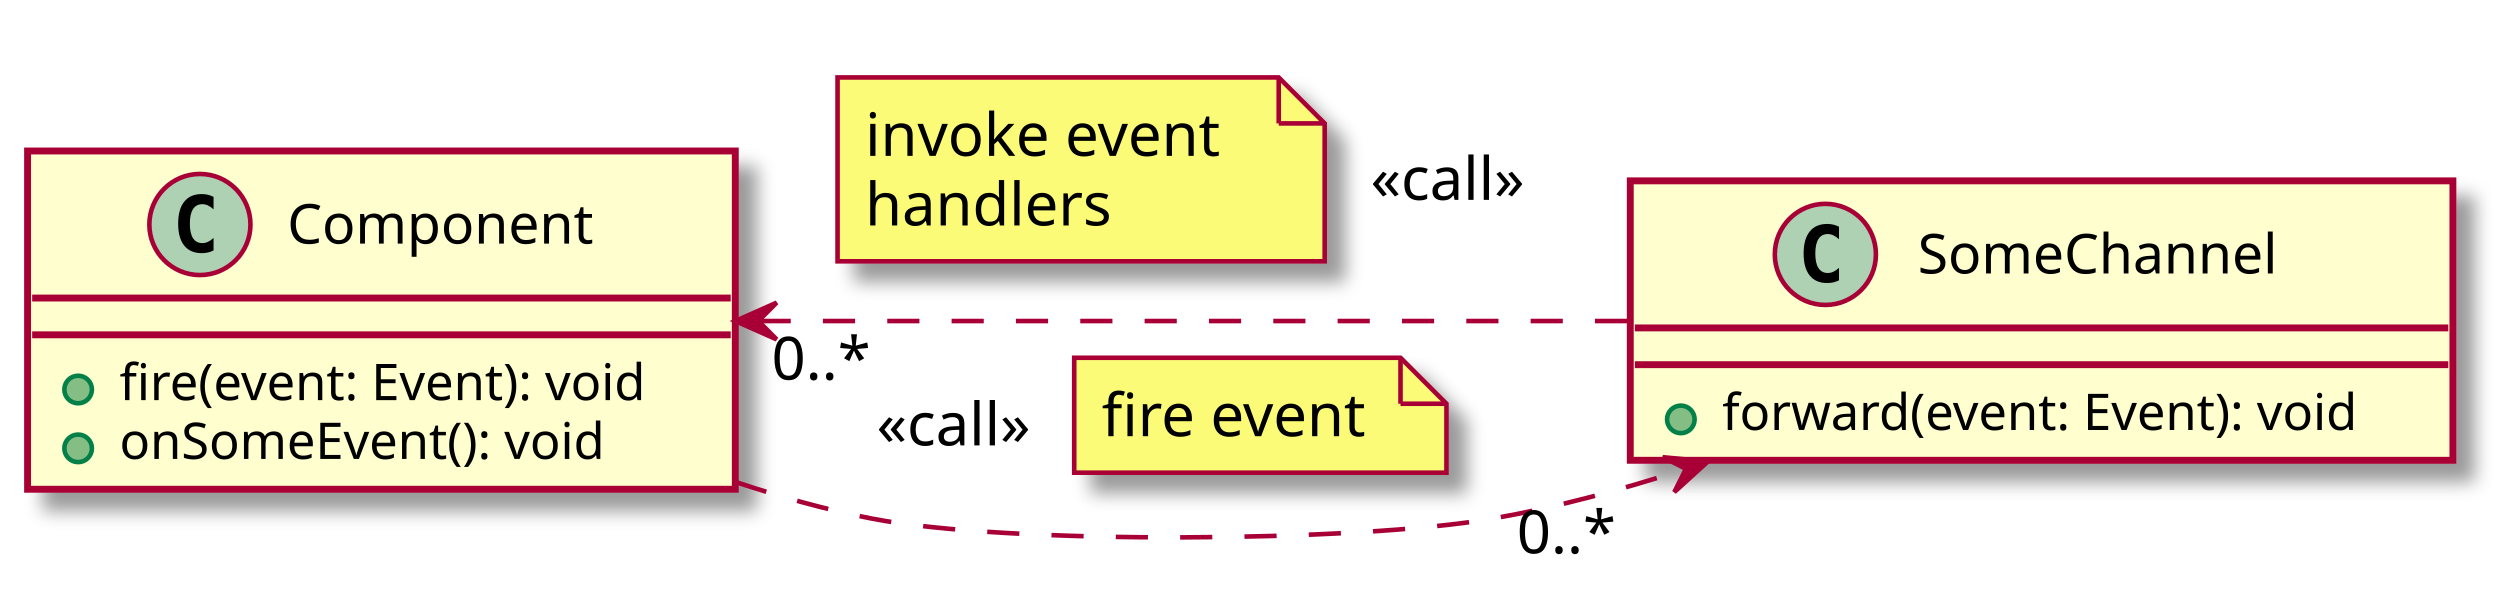
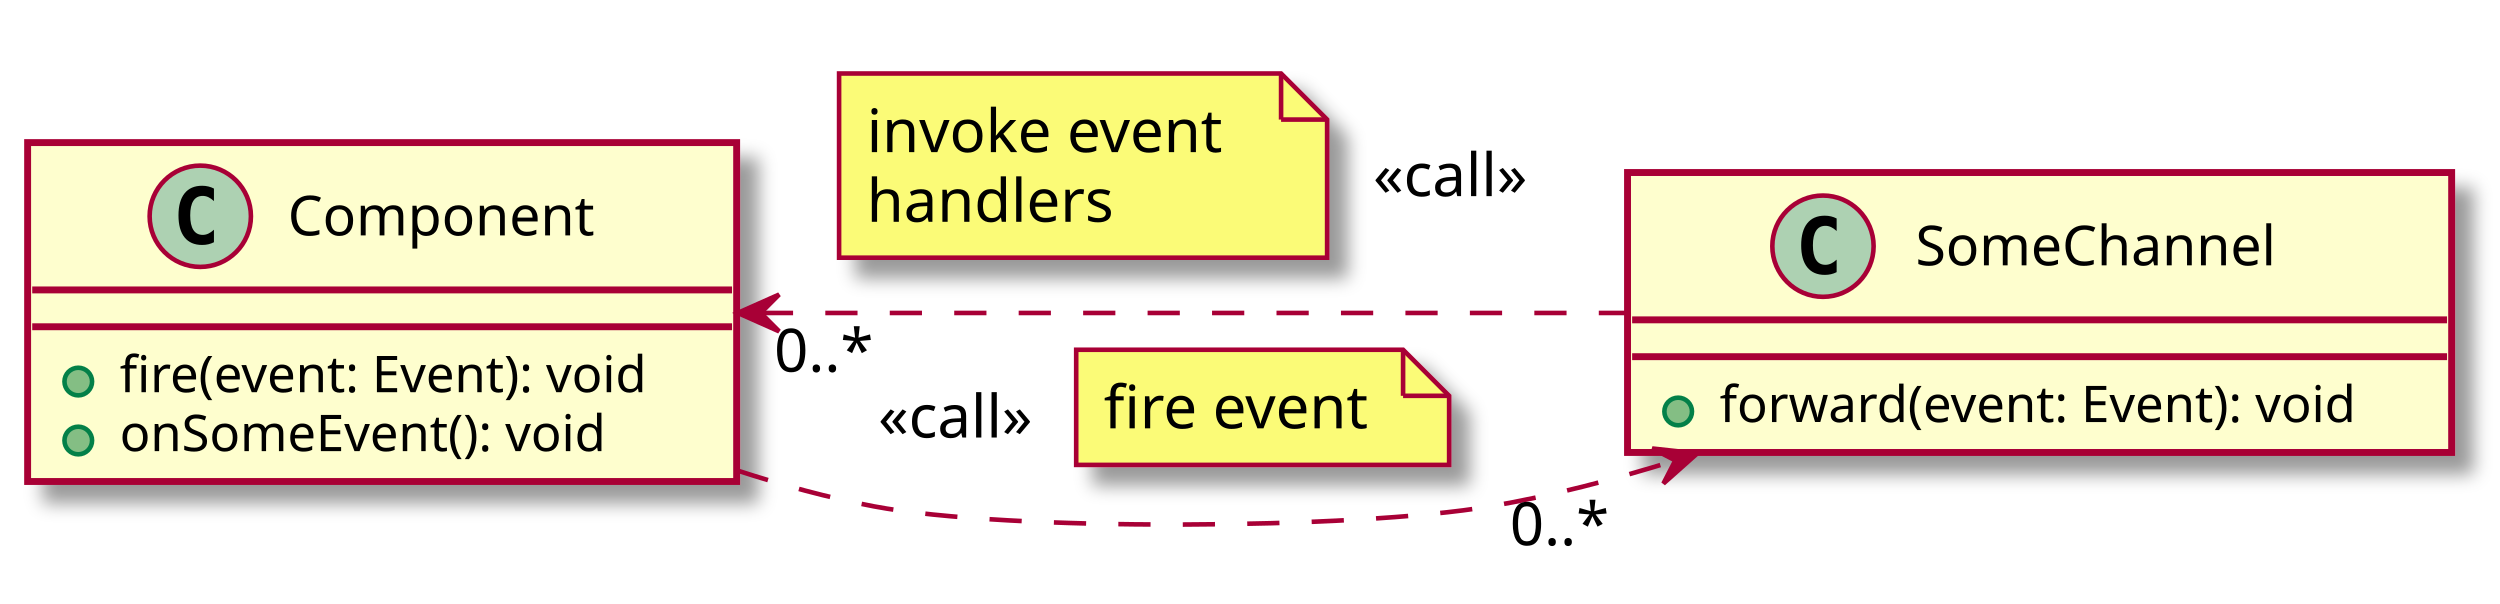
- <svg xmlns="http://www.w3.org/2000/svg" contentScriptType="application/ecmascript" contentStyleType="text/css" height="133px" preserveAspectRatio="none" style="width:544px;height:133px;" version="1.1" viewBox="0 0 544 133" width="544px" zoomAndPan="magnify">
+ <svg xmlns="http://www.w3.org/2000/svg" contentScriptType="application/ecmascript" contentStyleType="text/css" height="131px" preserveAspectRatio="none" style="width:543px;height:131px;" version="1.1" viewBox="0 0 543 131" width="543px" zoomAndPan="magnify">
  <defs>
    <filter height="300%" id="f15vj1q8d3jtbw" width="300%" x="-1" y="-1">
      <feGaussianBlur result="blurOut" stdDeviation="2.0" />
      <feColorMatrix in="blurOut" result="blurOut2" type="matrix" values="0 0 0 0 0 0 0 0 0 0 0 0 0 0 0 0 0 0 .4 0" />
      <feOffset dx="4.0" dy="4.0" in="blurOut2" result="blurOut3" />
      <feBlend in="SourceGraphic" in2="blurOut3" mode="normal" />
    </filter>
  </defs>
  <g>
-     <rect fill="#FEFECE" filter="url(#f15vj1q8d3jtbw)" height="73.609" id="Component" style="stroke: #A80036; stroke-width: 1.5;" width="154" x="6" y="32.854" />
-     <ellipse cx="43.5" cy="48.854" fill="#ADD1B2" rx="11" ry="11" style="stroke: #A80036; stroke-width: 1.0;" />
-     <path d="M46.469,54.495 Q45.891,54.792 45.25,54.94 Q44.609,55.089 43.906,55.089 Q41.406,55.089 40.086,53.44 Q38.766,51.792 38.766,48.667 Q38.766,45.542 40.086,43.886 Q41.406,42.229 43.906,42.229 Q44.609,42.229 45.258,42.386 Q45.906,42.542 46.469,42.839 L46.469,45.557 Q45.844,44.979 45.25,44.706 Q44.656,44.432 44.031,44.432 Q42.688,44.432 42,45.503 Q41.312,46.573 41.312,48.667 Q41.312,50.761 42,51.831 Q42.688,52.901 44.031,52.901 Q44.656,52.901 45.25,52.628 Q45.844,52.354 46.469,51.776 L46.469,54.495 Z " />
-     <text fill="#000000" font-family="sans-serif" font-size="12" lengthAdjust="spacingAndGlyphs" textLength="72" x="62.5" y="53.008">Component</text>
-     <line style="stroke: #A80036; stroke-width: 1.5;" x1="7" x2="159" y1="64.854" y2="64.854" />
-     <line style="stroke: #A80036; stroke-width: 1.5;" x1="7" x2="159" y1="72.854" y2="72.854" />
-     <ellipse cx="17" cy="84.757" fill="#84BE84" rx="3" ry="3" style="stroke: #038048; stroke-width: 1.0;" />
-     <text fill="#000000" font-family="sans-serif" font-size="11" lengthAdjust="spacingAndGlyphs" textLength="128" x="26" y="87.065">fire(event: Event): void</text>
-     <ellipse cx="17" cy="97.561" fill="#84BE84" rx="3" ry="3" style="stroke: #038048; stroke-width: 1.0;" />
-     <text fill="#000000" font-family="sans-serif" font-size="11" lengthAdjust="spacingAndGlyphs" textLength="117" x="26" y="99.869">onSomeEvent(): void</text>
-     <rect fill="#FEFECE" filter="url(#f15vj1q8d3jtbw)" height="60.805" id="SomeChannel" style="stroke: #A80036; stroke-width: 1.5;" width="179" x="354.75" y="39.354" />
-     <ellipse cx="397.2" cy="55.354" fill="#ADD1B2" rx="11" ry="11" style="stroke: #A80036; stroke-width: 1.0;" />
-     <path d="M400.169,60.995 Q399.591,61.292 398.95,61.44 Q398.309,61.589 397.606,61.589 Q395.106,61.589 393.786,59.94 Q392.466,58.292 392.466,55.167 Q392.466,52.042 393.786,50.386 Q395.106,48.729 397.606,48.729 Q398.309,48.729 398.958,48.886 Q399.606,49.042 400.169,49.339 L400.169,52.057 Q399.544,51.479 398.95,51.206 Q398.356,50.932 397.731,50.932 Q396.387,50.932 395.7,52.003 Q395.012,53.073 395.012,55.167 Q395.012,57.261 395.7,58.331 Q396.387,59.401 397.731,59.401 Q398.356,59.401 398.95,59.128 Q399.544,58.854 400.169,58.276 L400.169,60.995 Z " />
-     <text fill="#000000" font-family="sans-serif" font-size="12" lengthAdjust="spacingAndGlyphs" textLength="86" x="417.3" y="59.508">SomeChannel</text>
-     <line style="stroke: #A80036; stroke-width: 1.5;" x1="355.75" x2="532.75" y1="71.354" y2="71.354" />
-     <line style="stroke: #A80036; stroke-width: 1.5;" x1="355.75" x2="532.75" y1="79.354" y2="79.354" />
-     <ellipse cx="365.75" cy="91.257" fill="#84BE84" rx="3" ry="3" style="stroke: #038048; stroke-width: 1.0;" />
-     <text fill="#000000" font-family="sans-serif" font-size="11" lengthAdjust="spacingAndGlyphs" textLength="153" x="374.75" y="93.565">forward(event: Event): void</text>
-     <path d="M160.072,104.881 C169.894,108.154 179.943,110.953 189.75,112.854 C219.202,118.563 295.198,118.019 324.75,112.854 C338.555,110.441 352.871,106.568 366.589,102.11 " fill="none" id="Component-SomeChannel" style="stroke: #A80036; stroke-width: 1.0; stroke-dasharray: 7.0,7.0;" />
-     <polygon fill="#A80036" points="371.614,100.443,361.812,99.481,366.868,102.018,364.331,107.074,371.614,100.443" style="stroke: #A80036; stroke-width: 1.0;" />
-     <text fill="#000000" font-family="sans-serif" font-size="13" lengthAdjust="spacingAndGlyphs" textLength="37" x="190.75" y="96.921">«call»</text>
-     <polygon fill="#FBFB77" filter="url(#f15vj1q8d3jtbw)" points="233.75,77.854,233.75,102.854,314.75,102.854,314.75,87.854,304.75,77.854,233.75,77.854" style="stroke: #A80036; stroke-width: 1.0;" />
-     <line style="stroke: #A80036; stroke-width: 1.0;" x1="304.75" x2="304.75" y1="77.854" y2="87.854" />
-     <line style="stroke: #A80036; stroke-width: 1.0;" x1="314.75" x2="304.75" y1="87.854" y2="87.854" />
-     <text fill="#000000" font-family="sans-serif" font-size="13" lengthAdjust="spacingAndGlyphs" textLength="60" x="239.75" y="94.921">fire event</text>
-     <text fill="#000000" font-family="sans-serif" font-size="13" lengthAdjust="spacingAndGlyphs" textLength="23" x="330.055" y="120.4">0..*</text>
-     <path d="M165.067,69.854 C221.597,69.854 296.684,69.854 354.71,69.854 " fill="none" id="Component-SomeChannel" style="stroke: #A80036; stroke-width: 1.0; stroke-dasharray: 7.0,7.0;" />
-     <polygon fill="#A80036" points="160.001,69.854,169.001,73.854,165.001,69.854,169.001,65.854,160.001,69.854" style="stroke: #A80036; stroke-width: 1.0;" />
-     <polygon fill="#FBFB77" filter="url(#f15vj1q8d3jtbw)" points="182.25,16.854,182.25,56.854,288.25,56.854,288.25,26.854,278.25,16.854,182.25,16.854" style="stroke: #A80036; stroke-width: 1.0;" />
-     <line style="stroke: #A80036; stroke-width: 1.0;" x1="278.25" x2="278.25" y1="16.854" y2="26.854" />
-     <line style="stroke: #A80036; stroke-width: 1.0;" x1="288.25" x2="278.25" y1="26.854" y2="26.854" />
-     <text fill="#000000" font-family="sans-serif" font-size="13" lengthAdjust="spacingAndGlyphs" textLength="81" x="188.25" y="33.921">invoke event</text>
-     <text fill="#000000" font-family="sans-serif" font-size="13" lengthAdjust="spacingAndGlyphs" textLength="55" x="188.25" y="49.054">handlers</text>
-     <text fill="#000000" font-family="sans-serif" font-size="13" lengthAdjust="spacingAndGlyphs" textLength="37" x="298.25" y="43.487">«call»</text>
-     <text fill="#000000" font-family="sans-serif" font-size="13" lengthAdjust="spacingAndGlyphs" textLength="23" x="167.883" y="82.612">0..*</text>
+     <rect fill="#FEFECE" filter="url(#f15vj1q8d3jtbw)" height="73.609" id="Component" style="stroke: #A80036; stroke-width: 1.5;" width="154" x="6" y="30.971" />
+     <ellipse cx="43.5" cy="46.971" fill="#ADD1B2" rx="11" ry="11" style="stroke: #A80036; stroke-width: 1.0;" />
+     <path d="M46.469,52.612 Q45.891,52.909 45.25,53.057 Q44.609,53.206 43.906,53.206 Q41.406,53.206 40.086,51.557 Q38.766,49.909 38.766,46.784 Q38.766,43.659 40.086,42.003 Q41.406,40.346 43.906,40.346 Q44.609,40.346 45.258,40.503 Q45.906,40.659 46.469,40.956 L46.469,43.675 Q45.844,43.096 45.25,42.823 Q44.656,42.55 44.031,42.55 Q42.688,42.55 42,43.62 Q41.312,44.69 41.312,46.784 Q41.312,48.878 42,49.948 Q42.688,51.018 44.031,51.018 Q44.656,51.018 45.25,50.745 Q45.844,50.471 46.469,49.893 L46.469,52.612 Z " />
+     <text fill="#000000" font-family="sans-serif" font-size="12" lengthAdjust="spacingAndGlyphs" textLength="72" x="62.5" y="51.126">Component</text>
+     <line style="stroke: #A80036; stroke-width: 1.5;" x1="7" x2="159" y1="62.971" y2="62.971" />
+     <line style="stroke: #A80036; stroke-width: 1.5;" x1="7" x2="159" y1="70.971" y2="70.971" />
+     <ellipse cx="17" cy="82.874" fill="#84BE84" rx="3" ry="3" style="stroke: #038048; stroke-width: 1.0;" />
+     <text fill="#000000" font-family="sans-serif" font-size="11" lengthAdjust="spacingAndGlyphs" textLength="128" x="26" y="85.182">fire(event: Event): void</text>
+     <ellipse cx="17" cy="95.678" fill="#84BE84" rx="3" ry="3" style="stroke: #038048; stroke-width: 1.0;" />
+     <text fill="#000000" font-family="sans-serif" font-size="11" lengthAdjust="spacingAndGlyphs" textLength="117" x="26" y="97.987">onSomeEvent(): void</text>
+     <rect fill="#FEFECE" filter="url(#f15vj1q8d3jtbw)" height="60.805" id="SomeChannel" style="stroke: #A80036; stroke-width: 1.5;" width="179" x="353.5" y="37.471" />
+     <ellipse cx="395.95" cy="53.471" fill="#ADD1B2" rx="11" ry="11" style="stroke: #A80036; stroke-width: 1.0;" />
+     <path d="M398.919,59.112 Q398.341,59.409 397.7,59.557 Q397.059,59.706 396.356,59.706 Q393.856,59.706 392.536,58.057 Q391.216,56.409 391.216,53.284 Q391.216,50.159 392.536,48.503 Q393.856,46.846 396.356,46.846 Q397.059,46.846 397.708,47.003 Q398.356,47.159 398.919,47.456 L398.919,50.175 Q398.294,49.596 397.7,49.323 Q397.106,49.05 396.481,49.05 Q395.137,49.05 394.45,50.12 Q393.762,51.19 393.762,53.284 Q393.762,55.378 394.45,56.448 Q395.137,57.518 396.481,57.518 Q397.106,57.518 397.7,57.245 Q398.294,56.971 398.919,56.393 L398.919,59.112 Z " />
+     <text fill="#000000" font-family="sans-serif" font-size="12" lengthAdjust="spacingAndGlyphs" textLength="86" x="416.05" y="57.626">SomeChannel</text>
+     <line style="stroke: #A80036; stroke-width: 1.5;" x1="354.5" x2="531.5" y1="69.471" y2="69.471" />
+     <line style="stroke: #A80036; stroke-width: 1.5;" x1="354.5" x2="531.5" y1="77.471" y2="77.471" />
+     <ellipse cx="364.5" cy="89.374" fill="#84BE84" rx="3" ry="3" style="stroke: #038048; stroke-width: 1.0;" />
+     <text fill="#000000" font-family="sans-serif" font-size="11" lengthAdjust="spacingAndGlyphs" textLength="153" x="373.5" y="91.682">forward(event: Event): void</text>
+     <path d="M160.119,102.186 C169.932,105.383 179.966,108.116 189.75,109.971 C219.006,115.52 294.398,114.989 323.75,109.971 C336.95,107.715 350.63,104.149 363.813,100.025 " fill="none" id="Component-SomeChannel" style="stroke: #A80036; stroke-width: 1.0; stroke-dasharray: 7.0,7.0;" />
+     <polygon fill="#A80036" points="368.646,98.482,358.856,97.409,363.883,100.003,361.289,105.03,368.646,98.482" style="stroke: #A80036; stroke-width: 1.0;" />
+     <text fill="#000000" font-family="sans-serif" font-size="13" lengthAdjust="spacingAndGlyphs" textLength="37" x="190.75" y="95.038">«call»</text>
+     <polygon fill="#FBFB77" filter="url(#f15vj1q8d3jtbw)" points="233.75,75.971,233.75,100.971,314.75,100.971,314.75,85.971,304.75,75.971,233.75,75.971" style="stroke: #A80036; stroke-width: 1.0;" />
+     <line style="stroke: #A80036; stroke-width: 1.0;" x1="304.75" x2="304.75" y1="75.971" y2="85.971" />
+     <line style="stroke: #A80036; stroke-width: 1.0;" x1="314.75" x2="304.75" y1="85.971" y2="85.971" />
+     <text fill="#000000" font-family="sans-serif" font-size="13" lengthAdjust="spacingAndGlyphs" textLength="60" x="239.75" y="93.038">fire event</text>
+     <text fill="#000000" font-family="sans-serif" font-size="13" lengthAdjust="spacingAndGlyphs" textLength="23" x="327.939" y="118.422">0..*</text>
+     <path d="M165.256,67.971 C221.334,67.971 295.58,67.971 353.198,67.971 " fill="none" id="Component-SomeChannel" style="stroke: #A80036; stroke-width: 1.0; stroke-dasharray: 7.0,7.0;" />
+     <polygon fill="#A80036" points="160.229,67.971,169.229,71.971,165.229,67.971,169.229,63.971,160.229,67.971" style="stroke: #A80036; stroke-width: 1.0;" />
+     <polygon fill="#FBFB77" filter="url(#f15vj1q8d3jtbw)" points="182.25,15.971,182.25,55.971,288.25,55.971,288.25,25.971,278.25,15.971,182.25,15.971" style="stroke: #A80036; stroke-width: 1.0;" />
+     <line style="stroke: #A80036; stroke-width: 1.0;" x1="278.25" x2="278.25" y1="15.971" y2="25.971" />
+     <line style="stroke: #A80036; stroke-width: 1.0;" x1="288.25" x2="278.25" y1="25.971" y2="25.971" />
+     <text fill="#000000" font-family="sans-serif" font-size="13" lengthAdjust="spacingAndGlyphs" textLength="81" x="188.25" y="33.038">invoke event</text>
+     <text fill="#000000" font-family="sans-serif" font-size="13" lengthAdjust="spacingAndGlyphs" textLength="55" x="188.25" y="48.171">handlers</text>
+     <text fill="#000000" font-family="sans-serif" font-size="13" lengthAdjust="spacingAndGlyphs" textLength="37" x="298.25" y="42.605">«call»</text>
+     <text fill="#000000" font-family="sans-serif" font-size="13" lengthAdjust="spacingAndGlyphs" textLength="23" x="168.131" y="80.73">0..*</text>
  </g>
</svg>
